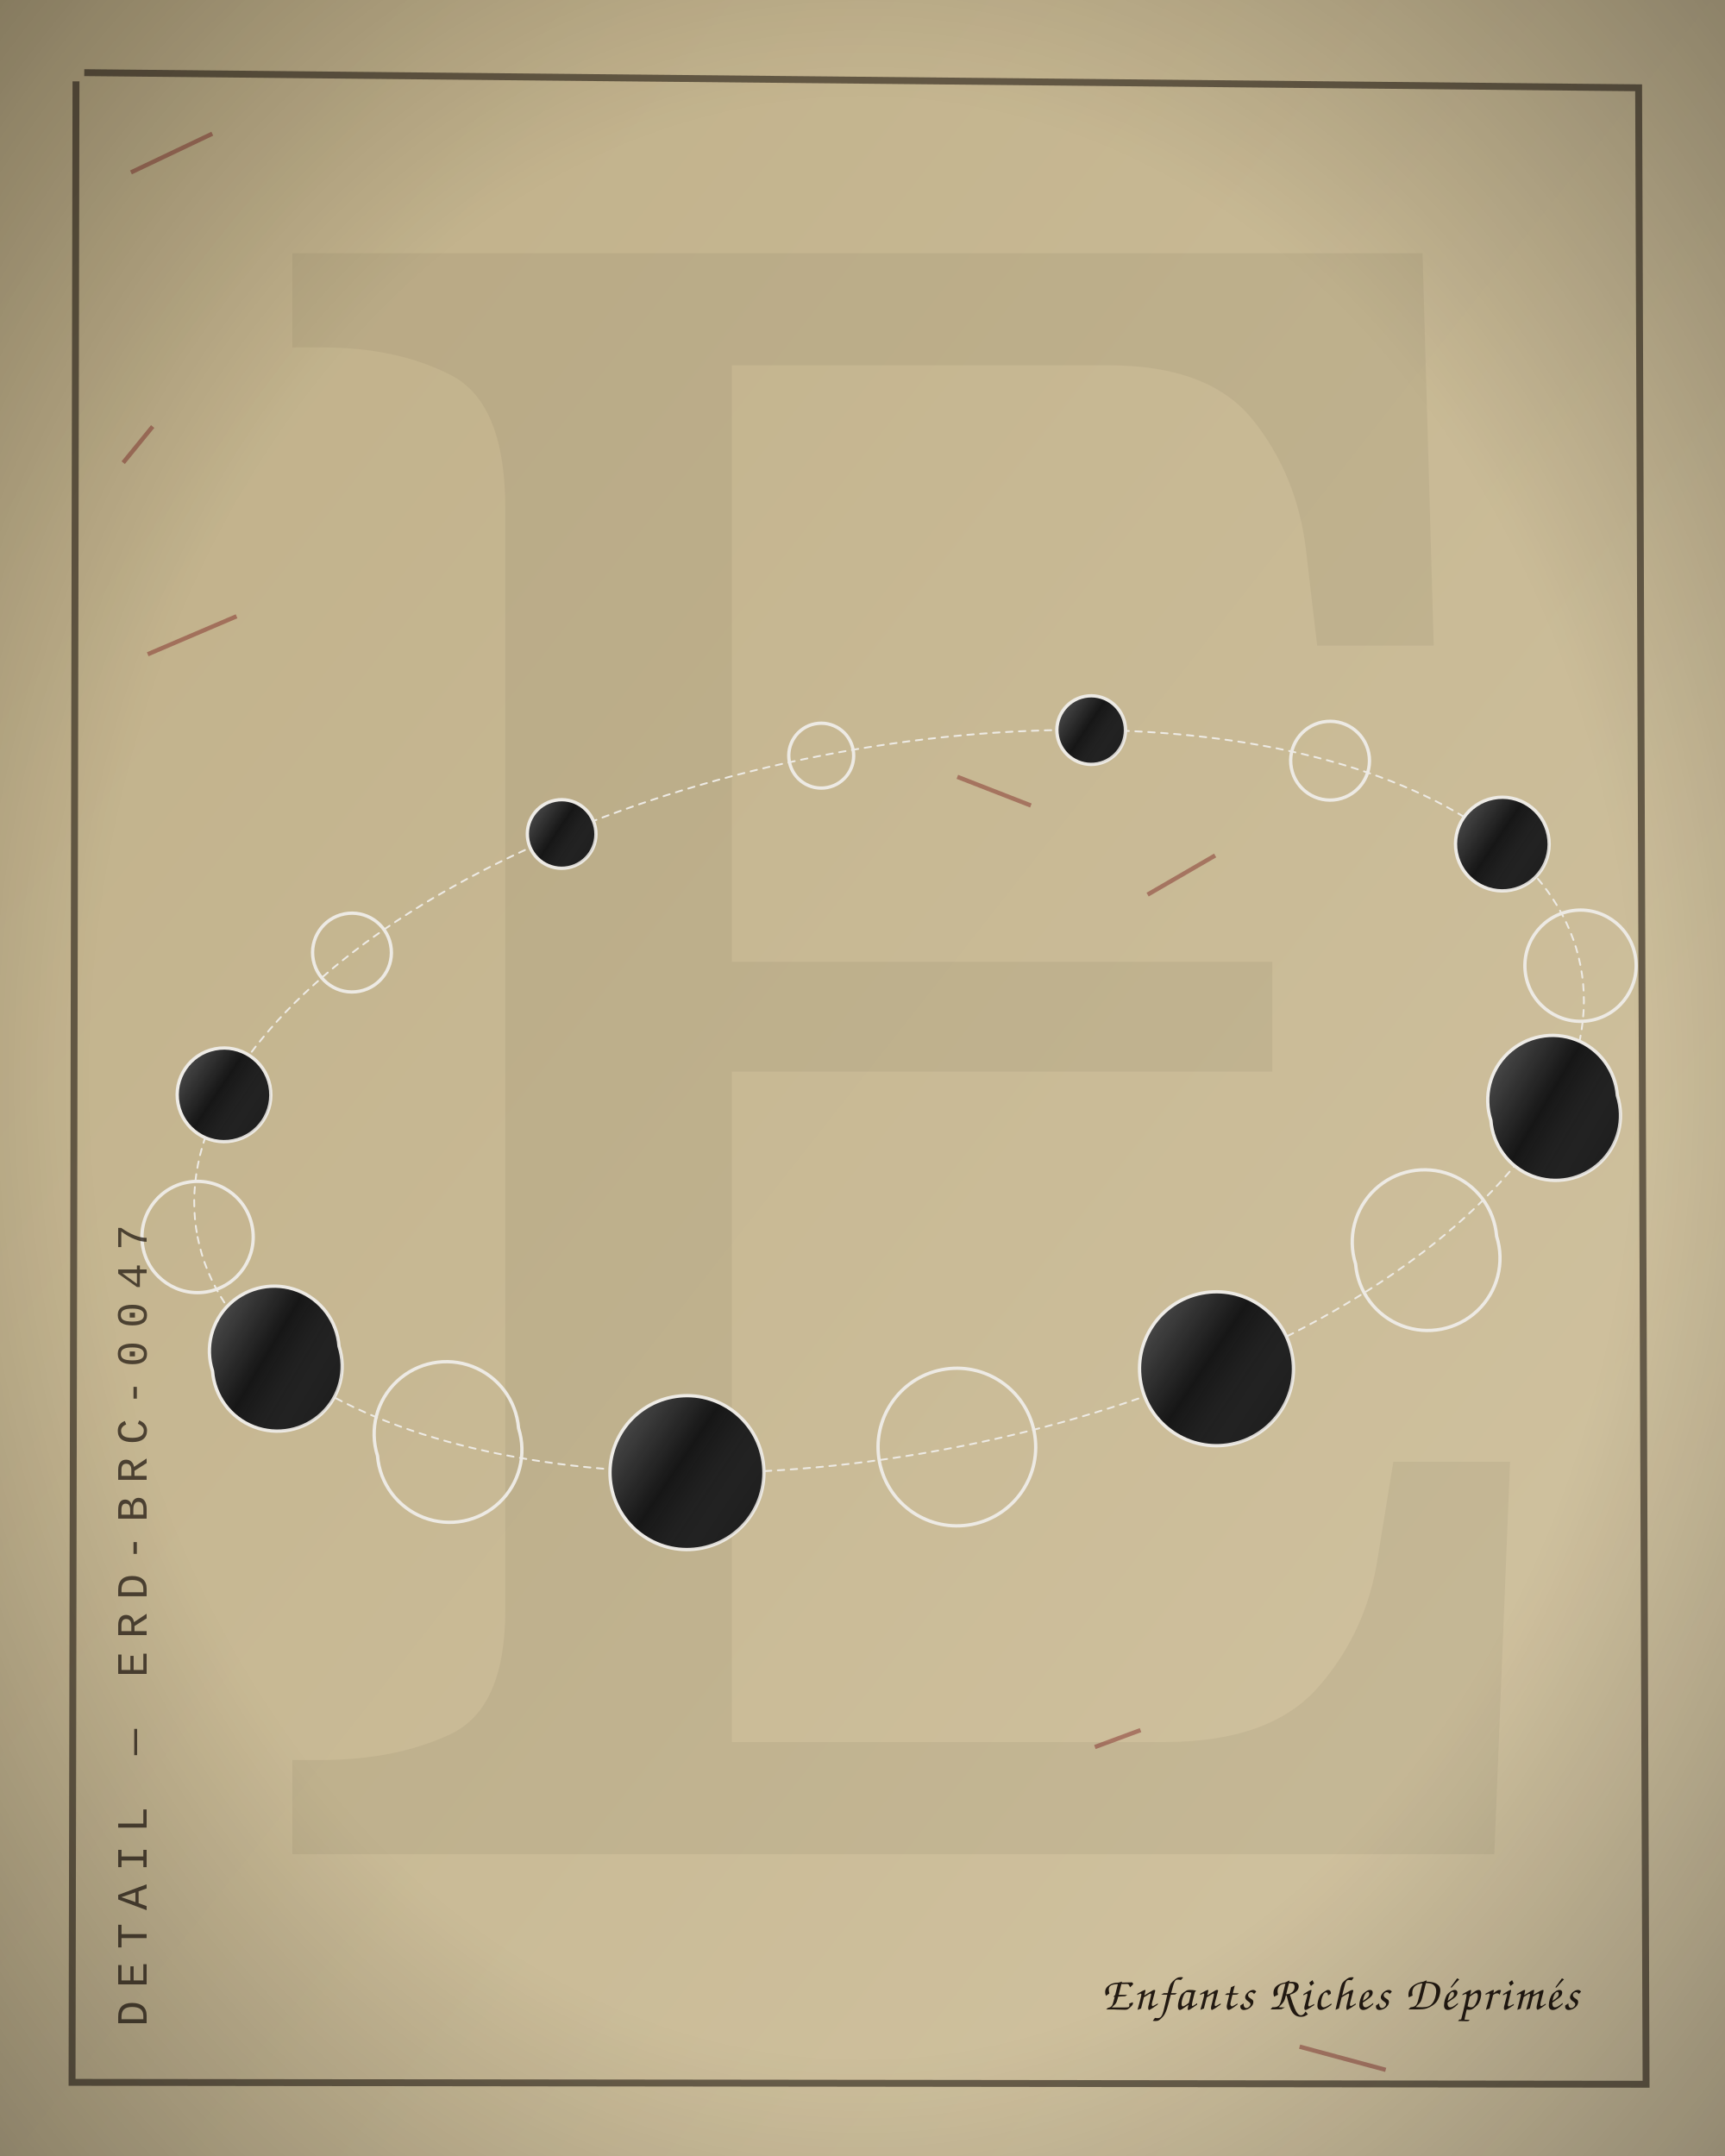
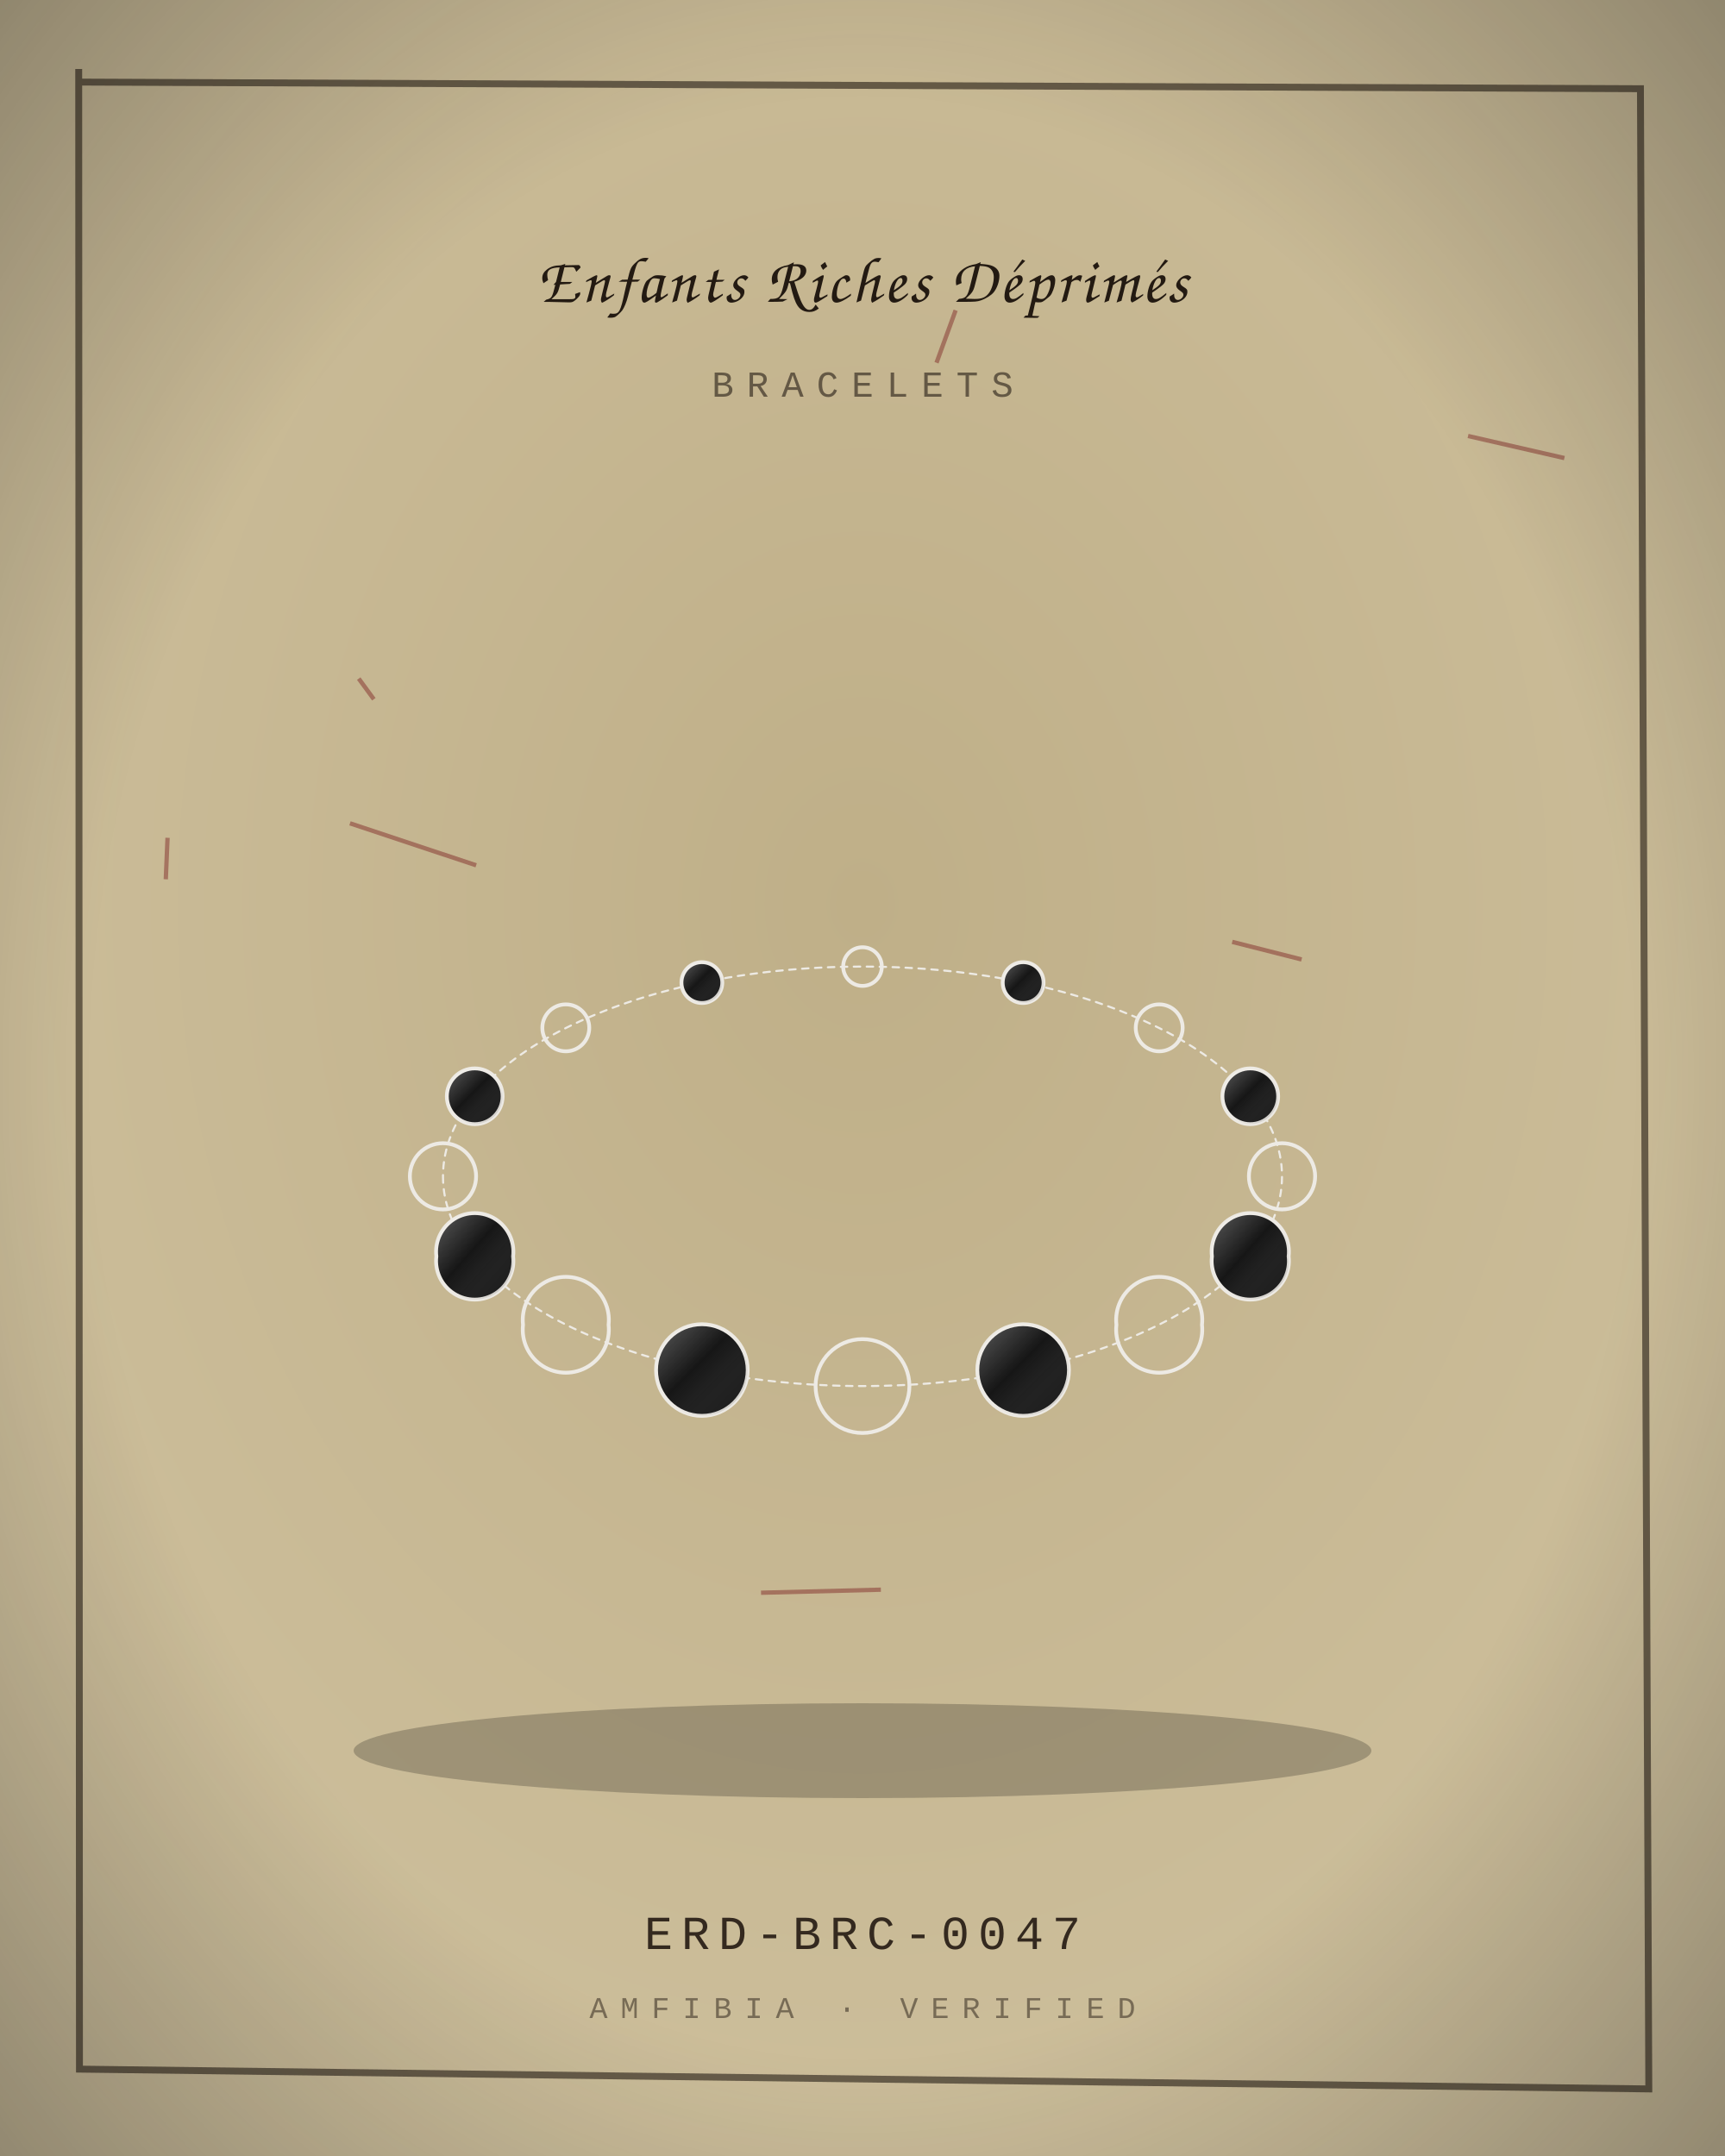
<svg xmlns="http://www.w3.org/2000/svg" viewBox="0 0 400 500" width="800" height="1000">
  <defs>
    <radialGradient id="bg" cx="50%" cy="42%" r="80%">
      <stop offset="0" stop-color="#BFAF88" />
      <stop offset="1" stop-color="#D2C4A2" />
    </radialGradient>
    <linearGradient id="bgd" x1="0" y1="0" x2="1" y2="1">
      <stop offset="0" stop-color="#BFAF88" />
      <stop offset="1" stop-color="#D2C4A2" />
    </linearGradient>
    <linearGradient id="sheen" x1="0" y1="0" x2="1" y2="1">
      <stop offset="0" stop-color="#fff" stop-opacity=".30" />
      <stop offset=".45" stop-color="#fff" stop-opacity="0" />
      <stop offset="1" stop-color="#000" stop-opacity=".22" />
    </linearGradient>
    <linearGradient id="multi" x1="0" y1="0" x2="1" y2="1">
      <stop offset="0" stop-color="#B3122E" />
      <stop offset=".35" stop-color="#C9A227" />
      <stop offset=".7" stop-color="#2F5D46" />
      <stop offset="1" stop-color="#3557A0" />
    </linearGradient>
    <radialGradient id="vig" cx="50%" cy="50%" r="75%">
      <stop offset=".6" stop-color="#000" stop-opacity="0" />
      <stop offset="1" stop-color="#000" stop-opacity=".35" />
    </radialGradient>
  </defs>
-   <rect width="400" height="500" fill="url(#bgd)" />
-   <text x="210" y="430" text-anchor="middle" font-family="Georgia, serif" font-size="520" fill="#231A12" opacity="0.06">E</text>
-   <path d="M19.54 16.849 L379.97 20.359 L381.699 483.358 L16.707 482.921 L17.621 18.865" fill="none" stroke="#231A12" stroke-width="1.6" opacity="0.6" />
-   <path d="M301.358 474.643 l19.959 5.378" stroke="#7A1E1E" stroke-width="1" opacity="0.45" />
-   <path d="M54.851 142.921 l-20.601 8.811" stroke="#7A1E1E" stroke-width="1" opacity="0.45" />
-   <path d="M266.112 207.473 l15.661 -9.079" stroke="#7A1E1E" stroke-width="1" opacity="0.45" />
-   <path d="M35.403 98.915 l-6.835 8.383" stroke="#7A1E1E" stroke-width="1" opacity="0.45" />
-   <path d="M221.994 180.157 l17.049 6.647" stroke="#7A1E1E" stroke-width="1" opacity="0.45" />
-   <path d="M30.366 39.982 l18.86 -8.978" stroke="#7A1E1E" stroke-width="1" opacity="0.45" />
-   <path d="M264.474 401.232 l-10.586 3.921" stroke="#7A1E1E" stroke-width="1" opacity="0.45" />
-   <g transform="rotate(-11.1 200 250) translate(-10 20) scale(2.15)">
-     <path d="M24 110 A76 38 0 1 0 176 110 A76 38 0 1 0 24 110 Z" fill="none" stroke="#EDEAE4" stroke-width="0.84" stroke-dasharray="3 3" stroke-linejoin="round" stroke-linecap="round" vector-effect="non-scaling-stroke" />
-     <path d="M170.0 110.0 a6.0 6.0 0 1 0 12.0 0 a6.0 6.0 0 1 0 -12.0 0" fill="none" stroke="#EDEAE4" stroke-width="1.54" stroke-linejoin="round" stroke-linecap="round" vector-effect="non-scaling-stroke" />
-     <path d="M163.3 124.5 a7.0 7.0 0 1 0 13.9 0 a7.0 7.0 0 1 0 -13.9 0" fill="#161616" stroke="#EDEAE4" stroke-width="1.54" stroke-linejoin="round" stroke-linecap="round" vector-effect="non-scaling-stroke" />
+   <rect width="400" height="500" fill="url(#bg)" />
+   <path d="M17.918 19.033 L380.393 20.575 L382.333 484.445 L18.426 479.854 L18.251 15.995" fill="none" stroke="#231A12" stroke-width="1.6" opacity="0.6" />
+   <path d="M110.409 200.673 l-29.257 -9.737" stroke="#7A1E1E" stroke-width="1" opacity="0.45" />
+   <path d="M176.471 369.374 l27.789 -0.71" stroke="#7A1E1E" stroke-width="1" opacity="0.45" />
+   <path d="M221.596 71.964 l-4.434 12.165" stroke="#7A1E1E" stroke-width="1" opacity="0.45" />
+   <path d="M86.687 162.161 l-3.506 -4.785" stroke="#7A1E1E" stroke-width="1" opacity="0.45" />
+   <path d="M301.823 222.511 l-16.09 -4.08" stroke="#7A1E1E" stroke-width="1" opacity="0.45" />
+   <path d="M38.444 203.914 l0.407 -9.623" stroke="#7A1E1E" stroke-width="1" opacity="0.45" />
+   <path d="M362.752 106.231 l-22.334 -5.121" stroke="#7A1E1E" stroke-width="1" opacity="0.45" />
+   <ellipse cx="200" cy="406" rx="118" ry="11" fill="#000" opacity="0.22" />
+   <g transform="translate(72 132) scale(1.28)">
+     <path d="M24 110 A76 38 0 1 0 176 110 A76 38 0 1 0 24 110 Z" fill="none" stroke="#EDEAE4" stroke-width="0.96" stroke-dasharray="3 3" stroke-linejoin="round" stroke-linecap="round" vector-effect="non-scaling-stroke" />
+     <path d="M170.0 110.0 a6.0 6.0 0 1 0 12.0 0 a6.0 6.0 0 1 0 -12.0 0" fill="none" stroke="#EDEAE4" stroke-width="1.76" stroke-linejoin="round" stroke-linecap="round" vector-effect="non-scaling-stroke" />
+     <path d="M163.3 124.5 a7.0 7.0 0 1 0 13.9 0 a7.0 7.0 0 1 0 -13.9 0" fill="#161616" stroke="#EDEAE4" stroke-width="1.76" stroke-linejoin="round" stroke-linecap="round" vector-effect="non-scaling-stroke" />
    <path d="M163.3 124.5 a7.0 7.0 0 1 0 13.9 0 a7.0 7.0 0 1 0 -13.9 0" fill="url(#sheen)" stroke="none" />
-     <path d="M146.0 136.9 a7.8 7.8 0 1 0 15.5 0 a7.8 7.8 0 1 0 -15.5 0" fill="none" stroke="#EDEAE4" stroke-width="1.54" stroke-linejoin="round" stroke-linecap="round" vector-effect="non-scaling-stroke" />
-     <path d="M120.8 145.1 a8.3 8.3 0 1 0 16.6 0 a8.3 8.3 0 1 0 -16.6 0" fill="#161616" stroke="#EDEAE4" stroke-width="1.54" stroke-linejoin="round" stroke-linecap="round" vector-effect="non-scaling-stroke" />
+     <path d="M146.0 136.9 a7.8 7.8 0 1 0 15.5 0 a7.8 7.8 0 1 0 -15.5 0" fill="none" stroke="#EDEAE4" stroke-width="1.76" stroke-linejoin="round" stroke-linecap="round" vector-effect="non-scaling-stroke" />
+     <path d="M120.8 145.1 a8.3 8.3 0 1 0 16.6 0 a8.3 8.3 0 1 0 -16.6 0" fill="#161616" stroke="#EDEAE4" stroke-width="1.76" stroke-linejoin="round" stroke-linecap="round" vector-effect="non-scaling-stroke" />
    <path d="M120.8 145.1 a8.3 8.3 0 1 0 16.6 0 a8.3 8.3 0 1 0 -16.6 0" fill="url(#sheen)" stroke="none" />
-     <path d="M91.5 148.0 a8.5 8.5 0 1 0 17.0 0 a8.5 8.5 0 1 0 -17.0 0" fill="none" stroke="#EDEAE4" stroke-width="1.54" stroke-linejoin="round" stroke-linecap="round" vector-effect="non-scaling-stroke" />
-     <path d="M62.6 145.1 a8.3 8.3 0 1 0 16.6 0 a8.3 8.3 0 1 0 -16.6 0" fill="#161616" stroke="#EDEAE4" stroke-width="1.54" stroke-linejoin="round" stroke-linecap="round" vector-effect="non-scaling-stroke" />
+     <path d="M91.5 148.0 a8.5 8.5 0 1 0 17.0 0 a8.5 8.5 0 1 0 -17.0 0" fill="none" stroke="#EDEAE4" stroke-width="1.76" stroke-linejoin="round" stroke-linecap="round" vector-effect="non-scaling-stroke" />
+     <path d="M62.6 145.1 a8.3 8.3 0 1 0 16.6 0 a8.3 8.3 0 1 0 -16.6 0" fill="#161616" stroke="#EDEAE4" stroke-width="1.76" stroke-linejoin="round" stroke-linecap="round" vector-effect="non-scaling-stroke" />
    <path d="M62.6 145.1 a8.3 8.3 0 1 0 16.6 0 a8.3 8.3 0 1 0 -16.6 0" fill="url(#sheen)" stroke="none" />
-     <path d="M38.5 136.9 a7.8 7.8 0 1 0 15.5 0 a7.8 7.8 0 1 0 -15.5 0" fill="none" stroke="#EDEAE4" stroke-width="1.54" stroke-linejoin="round" stroke-linecap="round" vector-effect="non-scaling-stroke" />
-     <path d="M22.8 124.5 a7.0 7.0 0 1 0 13.9 0 a7.0 7.0 0 1 0 -13.9 0" fill="#161616" stroke="#EDEAE4" stroke-width="1.54" stroke-linejoin="round" stroke-linecap="round" vector-effect="non-scaling-stroke" />
+     <path d="M38.5 136.9 a7.8 7.8 0 1 0 15.5 0 a7.8 7.8 0 1 0 -15.5 0" fill="none" stroke="#EDEAE4" stroke-width="1.76" stroke-linejoin="round" stroke-linecap="round" vector-effect="non-scaling-stroke" />
+     <path d="M22.8 124.5 a7.0 7.0 0 1 0 13.9 0 a7.0 7.0 0 1 0 -13.9 0" fill="#161616" stroke="#EDEAE4" stroke-width="1.76" stroke-linejoin="round" stroke-linecap="round" vector-effect="non-scaling-stroke" />
    <path d="M22.8 124.5 a7.0 7.0 0 1 0 13.9 0 a7.0 7.0 0 1 0 -13.9 0" fill="url(#sheen)" stroke="none" />
-     <path d="M18.0 110.0 a6.0 6.0 0 1 0 12.0 0 a6.0 6.0 0 1 0 -12.0 0" fill="none" stroke="#EDEAE4" stroke-width="1.54" stroke-linejoin="round" stroke-linecap="round" vector-effect="non-scaling-stroke" />
-     <path d="M24.7 95.5 a5.0 5.0 0 1 0 10.1 0 a5.0 5.0 0 1 0 -10.1 0" fill="#161616" stroke="#EDEAE4" stroke-width="1.54" stroke-linejoin="round" stroke-linecap="round" vector-effect="non-scaling-stroke" />
+     <path d="M18.0 110.0 a6.0 6.0 0 1 0 12.0 0 a6.0 6.0 0 1 0 -12.0 0" fill="none" stroke="#EDEAE4" stroke-width="1.76" stroke-linejoin="round" stroke-linecap="round" vector-effect="non-scaling-stroke" />
+     <path d="M24.7 95.5 a5.0 5.0 0 1 0 10.1 0 a5.0 5.0 0 1 0 -10.1 0" fill="#161616" stroke="#EDEAE4" stroke-width="1.76" stroke-linejoin="round" stroke-linecap="round" vector-effect="non-scaling-stroke" />
    <path d="M24.7 95.5 a5.0 5.0 0 1 0 10.1 0 a5.0 5.0 0 1 0 -10.1 0" fill="url(#sheen)" stroke="none" />
-     <path d="M42.0 83.1 a4.2 4.2 0 1 0 8.5 0 a4.2 4.2 0 1 0 -8.5 0" fill="none" stroke="#EDEAE4" stroke-width="1.54" stroke-linejoin="round" stroke-linecap="round" vector-effect="non-scaling-stroke" />
-     <path d="M67.2 74.9 a3.7 3.7 0 1 0 7.4 0 a3.7 3.7 0 1 0 -7.4 0" fill="#161616" stroke="#EDEAE4" stroke-width="1.54" stroke-linejoin="round" stroke-linecap="round" vector-effect="non-scaling-stroke" />
+     <path d="M42.0 83.1 a4.2 4.2 0 1 0 8.5 0 a4.2 4.2 0 1 0 -8.5 0" fill="none" stroke="#EDEAE4" stroke-width="1.76" stroke-linejoin="round" stroke-linecap="round" vector-effect="non-scaling-stroke" />
+     <path d="M67.2 74.9 a3.7 3.7 0 1 0 7.4 0 a3.7 3.7 0 1 0 -7.4 0" fill="#161616" stroke="#EDEAE4" stroke-width="1.76" stroke-linejoin="round" stroke-linecap="round" vector-effect="non-scaling-stroke" />
    <path d="M67.2 74.9 a3.7 3.7 0 1 0 7.4 0 a3.7 3.7 0 1 0 -7.4 0" fill="url(#sheen)" stroke="none" />
-     <path d="M96.5 72.0 a3.5 3.5 0 1 0 7.0 0 a3.5 3.5 0 1 0 -7.0 0" fill="none" stroke="#EDEAE4" stroke-width="1.54" stroke-linejoin="round" stroke-linecap="round" vector-effect="non-scaling-stroke" />
-     <path d="M125.4 74.9 a3.7 3.7 0 1 0 7.4 0 a3.7 3.7 0 1 0 -7.4 0" fill="#161616" stroke="#EDEAE4" stroke-width="1.54" stroke-linejoin="round" stroke-linecap="round" vector-effect="non-scaling-stroke" />
+     <path d="M96.5 72.0 a3.5 3.5 0 1 0 7.0 0 a3.5 3.5 0 1 0 -7.0 0" fill="none" stroke="#EDEAE4" stroke-width="1.76" stroke-linejoin="round" stroke-linecap="round" vector-effect="non-scaling-stroke" />
+     <path d="M125.4 74.9 a3.7 3.7 0 1 0 7.4 0 a3.7 3.7 0 1 0 -7.4 0" fill="#161616" stroke="#EDEAE4" stroke-width="1.76" stroke-linejoin="round" stroke-linecap="round" vector-effect="non-scaling-stroke" />
    <path d="M125.4 74.9 a3.7 3.7 0 1 0 7.4 0 a3.7 3.7 0 1 0 -7.4 0" fill="url(#sheen)" stroke="none" />
-     <path d="M149.5 83.1 a4.2 4.2 0 1 0 8.5 0 a4.2 4.2 0 1 0 -8.5 0" fill="none" stroke="#EDEAE4" stroke-width="1.54" stroke-linejoin="round" stroke-linecap="round" vector-effect="non-scaling-stroke" />
-     <path d="M165.2 95.5 a5.0 5.0 0 1 0 10.1 0 a5.0 5.0 0 1 0 -10.1 0" fill="#161616" stroke="#EDEAE4" stroke-width="1.54" stroke-linejoin="round" stroke-linecap="round" vector-effect="non-scaling-stroke" />
+     <path d="M149.5 83.1 a4.2 4.2 0 1 0 8.5 0 a4.2 4.2 0 1 0 -8.5 0" fill="none" stroke="#EDEAE4" stroke-width="1.76" stroke-linejoin="round" stroke-linecap="round" vector-effect="non-scaling-stroke" />
+     <path d="M165.2 95.5 a5.0 5.0 0 1 0 10.1 0 a5.0 5.0 0 1 0 -10.1 0" fill="#161616" stroke="#EDEAE4" stroke-width="1.76" stroke-linejoin="round" stroke-linecap="round" vector-effect="non-scaling-stroke" />
    <path d="M165.2 95.5 a5.0 5.0 0 1 0 10.1 0 a5.0 5.0 0 1 0 -10.1 0" fill="url(#sheen)" stroke="none" />
  </g>
-   <g transform="translate(34 470) rotate(-90)">
-     <text x="0" y="0" text-anchor="start" font-family="'Courier New', Courier, monospace" font-size="10" letter-spacing="3" fill="#231A12" opacity="0.75">DETAIL — ERD-BRC-0047</text>
+   <g>
+     <text x="200" y="70" text-anchor="middle" font-size="15" fill="#231A12" font-family="'Segoe Script', 'Brush Script MT', 'Comic Sans MS', cursive" font-weight="400" letter-spacing="0.75">Enfants Riches Déprimés</text>
  </g>
-   <g>
-     <text x="366" y="466" text-anchor="end" font-size="11" fill="#231A12" font-family="'Segoe Script', 'Brush Script MT', 'Comic Sans MS', cursive" font-weight="400" letter-spacing="0.55">Enfants Riches Déprimés</text>
-   </g>
+   <text x="200" y="92" text-anchor="middle" font-family="'Courier New', Courier, monospace" font-size="8.5" letter-spacing="3" fill="#231A12" opacity="0.6">BRACELETS</text>
+   <text x="200" y="452" text-anchor="middle" font-family="'Courier New', Courier, monospace" font-size="11" letter-spacing="2" fill="#231A12" opacity="0.9">ERD-BRC-0047</text>
+   <text x="200" y="468" text-anchor="middle" font-family="'Courier New', Courier, monospace" font-size="7" letter-spacing="3" fill="#231A12" opacity="0.5">AMFIBIA · VERIFIED</text>
  <rect width="400" height="500" fill="url(#vig)" />
</svg>
